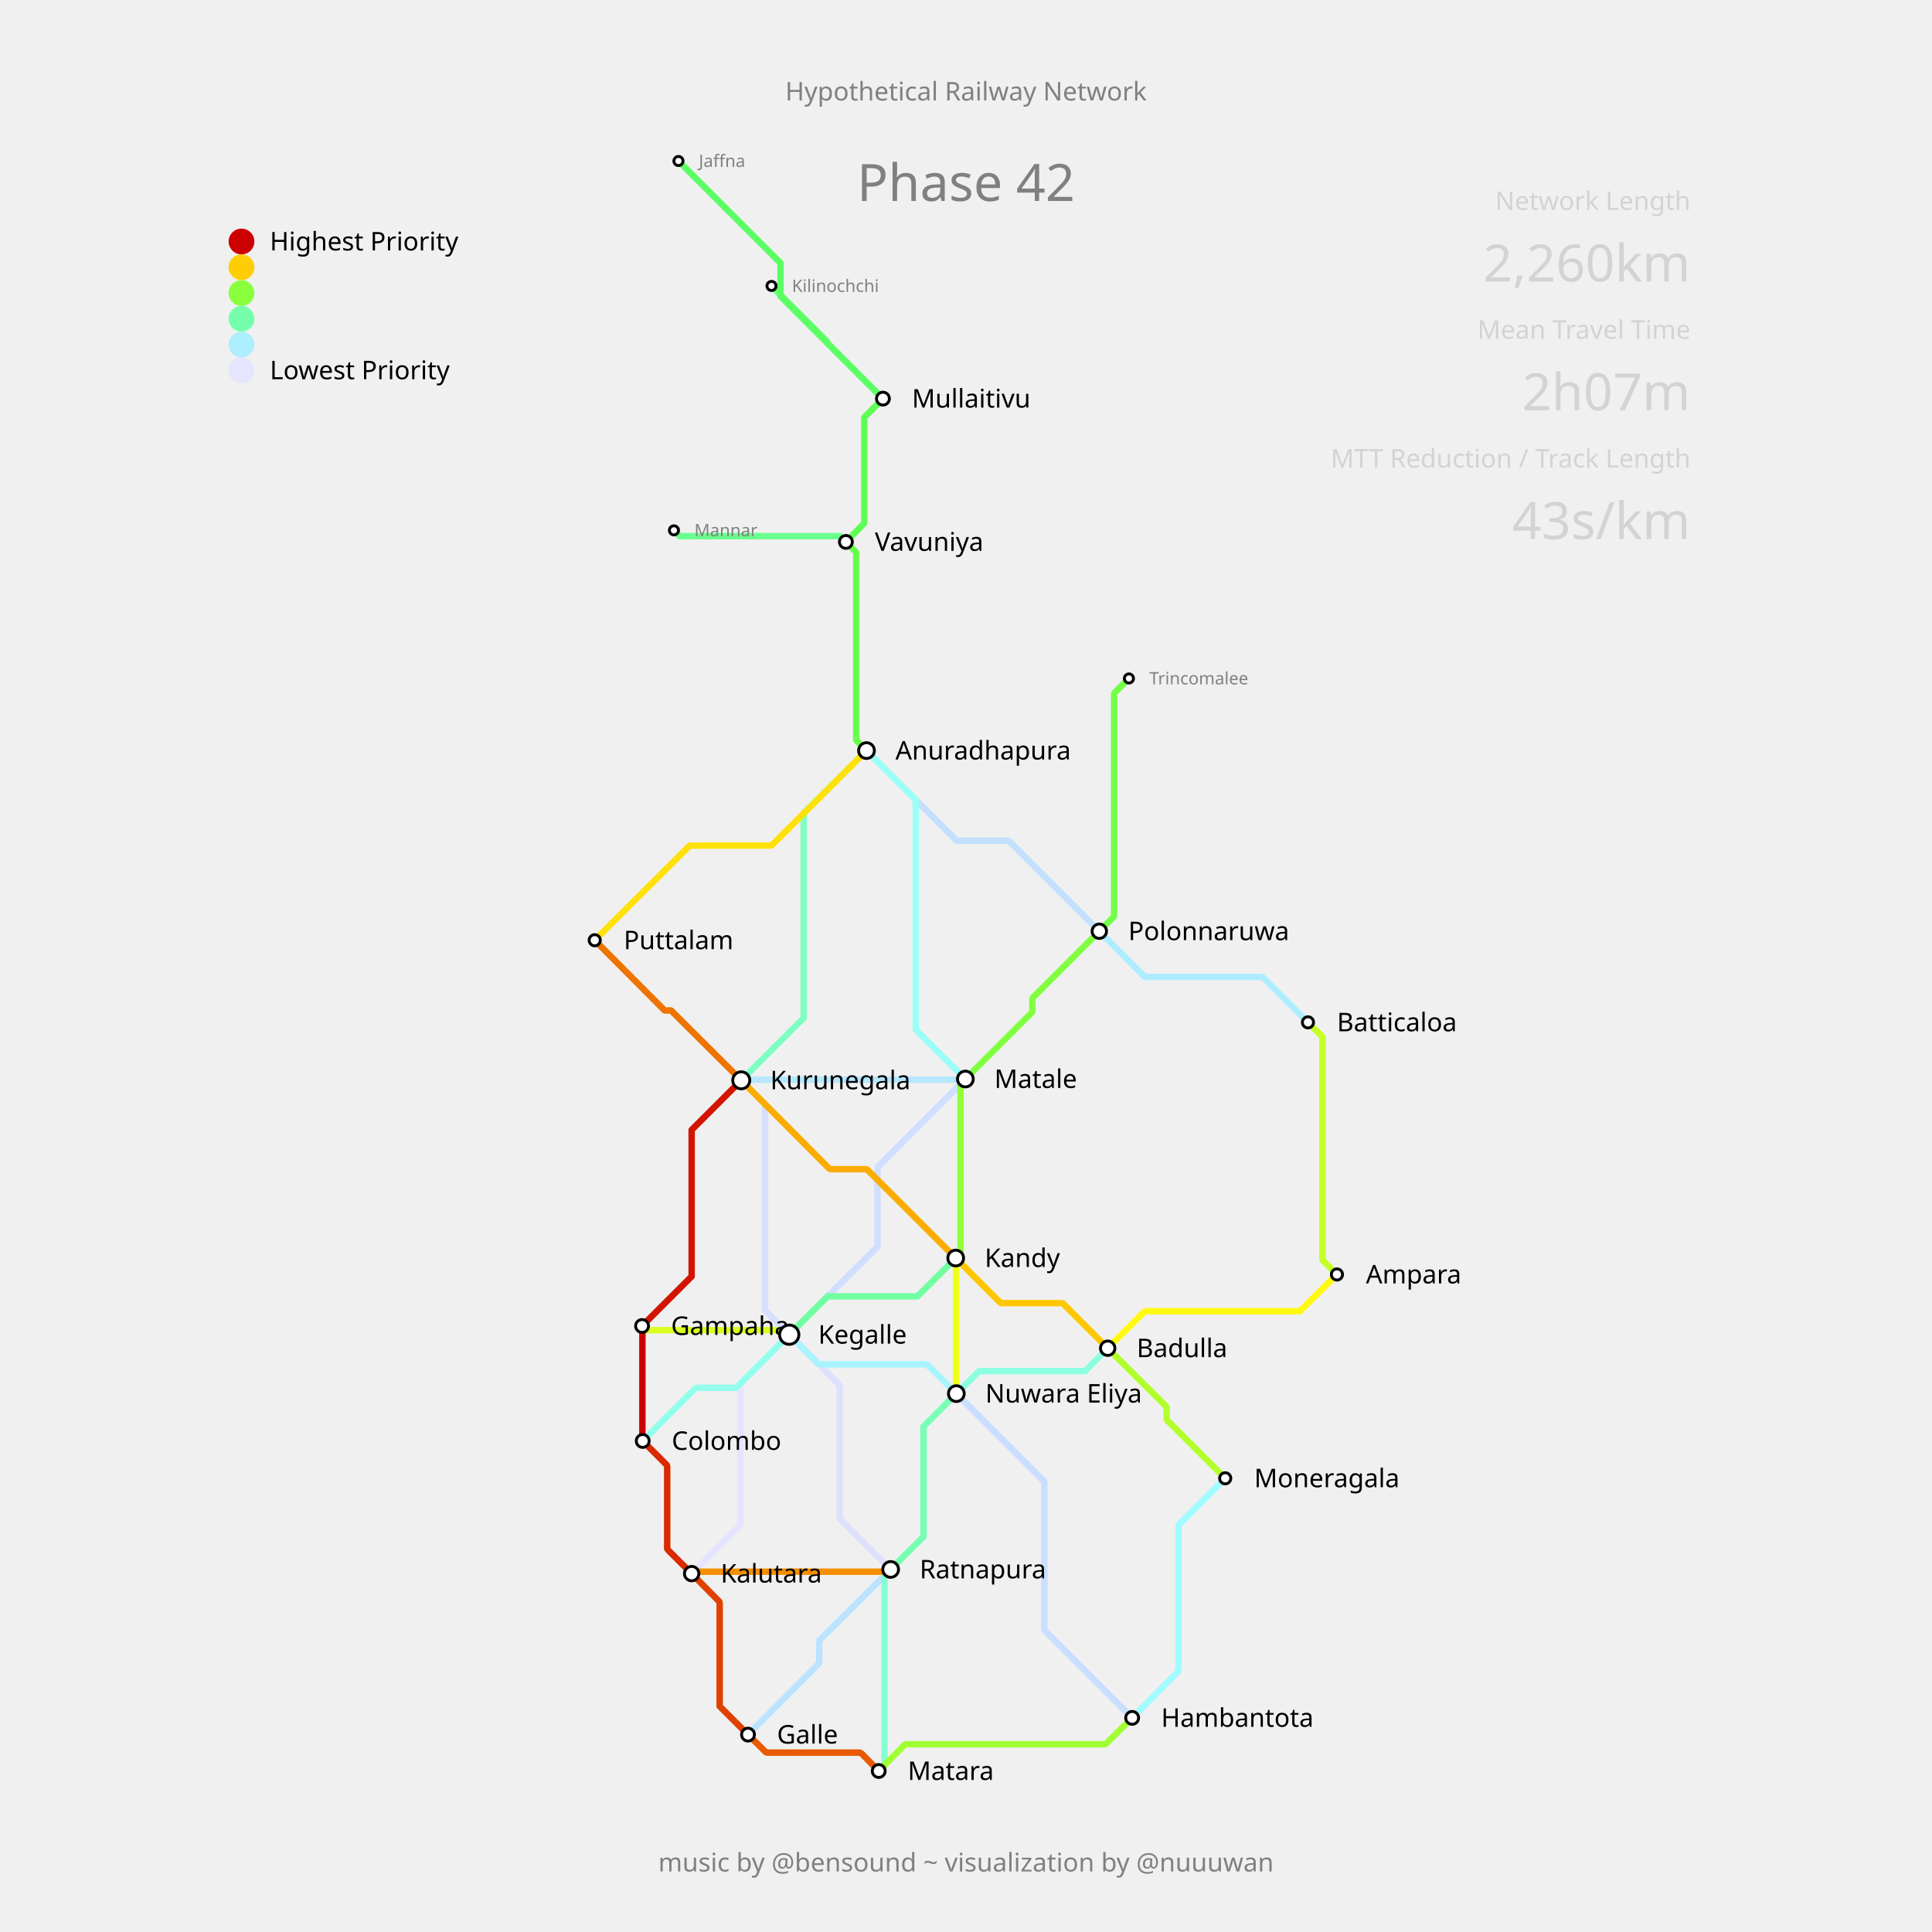
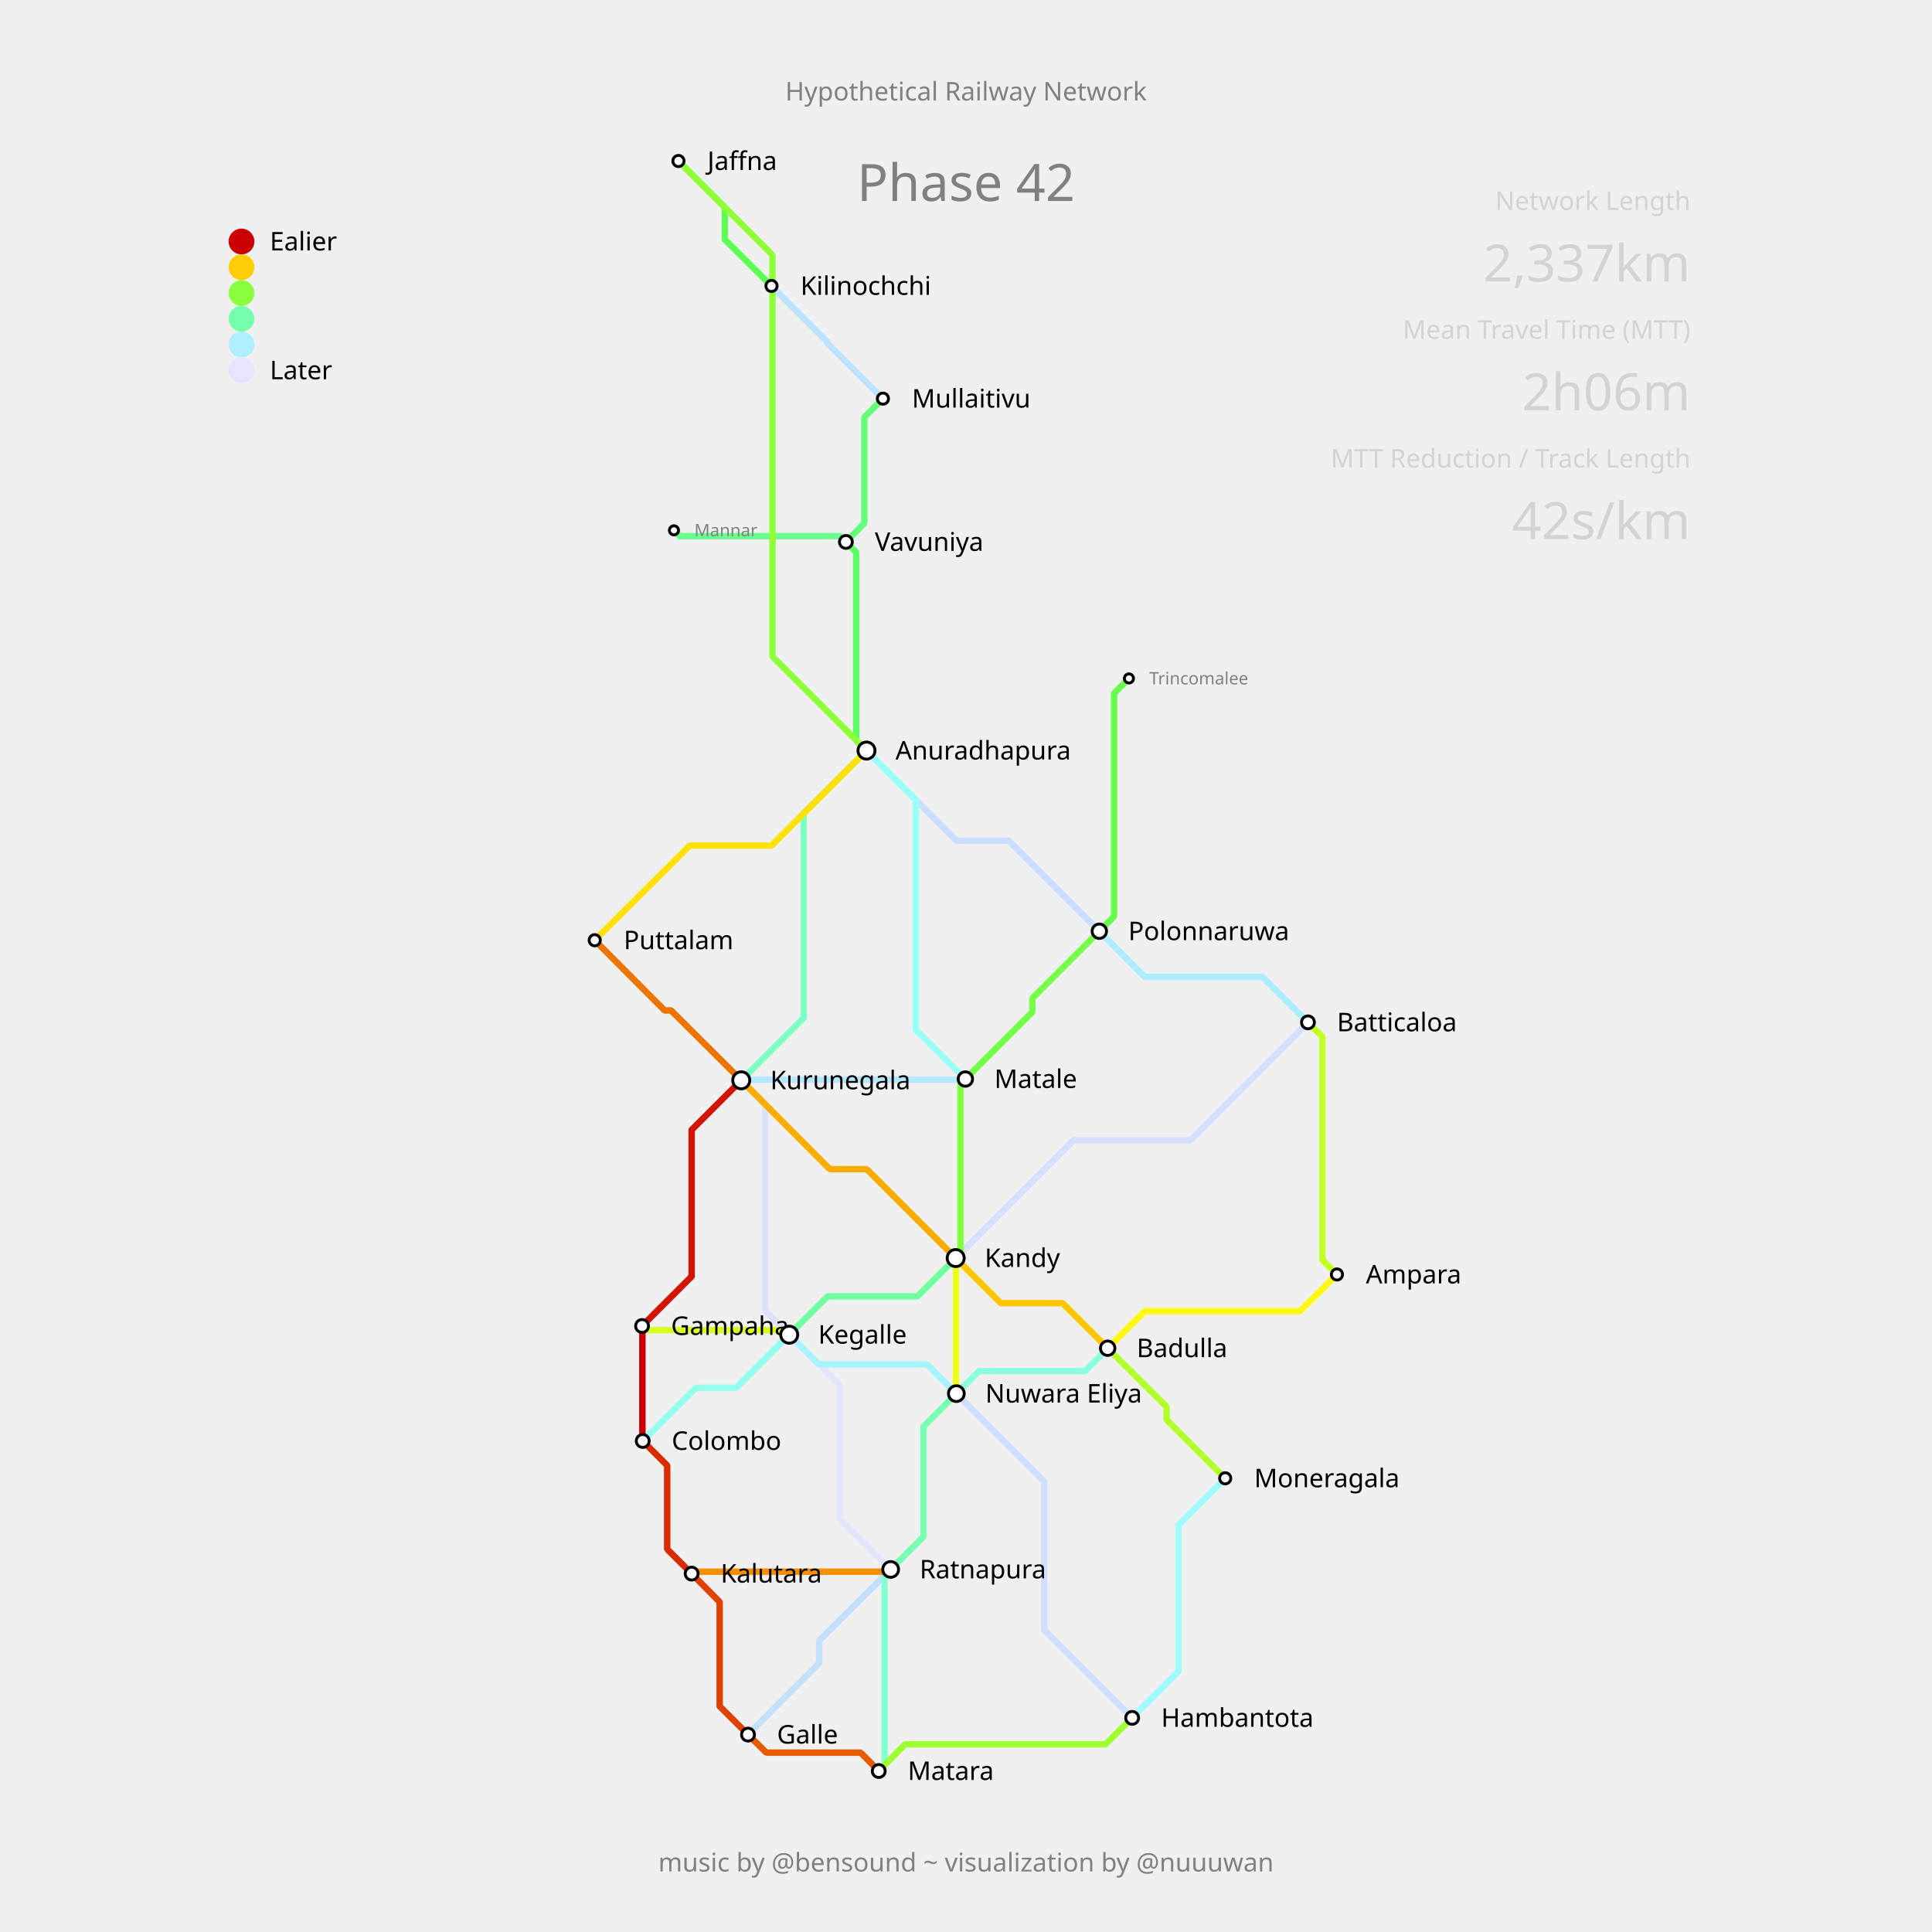
<svg xmlns="http://www.w3.org/2000/svg" width="6000" height="6000" padding="500">
  <g>
    <circle r="40" fill="#cc0000" stroke="none" stroke-width="9.0" cx="750.0" cy-offset="750.0" cy="750.0" />
-     <text fill="black" stroke="none" font-size="80" font-family="p22" font-weight="100" text-anchor="start" dominant-baseline="middle" x="838.0" y="750.0">Highest Priority</text>
+     <text fill="black" stroke="none" font-size="80" font-family="p22" font-weight="100" text-anchor="start" dominant-baseline="middle" x="838.0" y="750.0">Ealier</text>
    <circle r="40" fill="#ffcd05" stroke="none" stroke-width="9.0" cx="750.0" cy-offset="750.0" cy="830.0" />
    <text fill="black" stroke="none" font-size="80" font-family="p22" font-weight="100" text-anchor="start" dominant-baseline="middle" x="838.0" y="830.0" />
    <circle r="40" fill="#8aff3d" stroke="none" stroke-width="9.0" cx="750.0" cy-offset="750.0" cy="910.0" />
    <text fill="black" stroke="none" font-size="80" font-family="p22" font-weight="100" text-anchor="start" dominant-baseline="middle" x="838.0" y="910.0" />
    <circle r="40" fill="#75ffac" stroke="none" stroke-width="9.0" cx="750.0" cy-offset="750.0" cy="990.0" />
    <text fill="black" stroke="none" font-size="80" font-family="p22" font-weight="100" text-anchor="start" dominant-baseline="middle" x="838.0" y="990.0" />
    <circle r="40" fill="#adeeff" stroke="none" stroke-width="9.0" cx="750.0" cy-offset="750.0" cy="1070.0" />
    <text fill="black" stroke="none" font-size="80" font-family="p22" font-weight="100" text-anchor="start" dominant-baseline="middle" x="838.0" y="1070.0" />
    <circle r="40" fill="#e5e5ff" stroke="none" stroke-width="9.0" cx="750.0" cy-offset="750.0" cy="1150.0" />
-     <text fill="black" stroke="none" font-size="80" font-family="p22" font-weight="100" text-anchor="start" dominant-baseline="middle" x="838.0" y="1150.0">Lowest Priority</text>
+     <text fill="black" stroke="none" font-size="80" font-family="p22" font-weight="100" text-anchor="start" dominant-baseline="middle" x="838.0" y="1150.0">Later</text>
  </g>
  <text x="3000.0" y="250.0" fill="gray" stroke="none" font-size="80" font-family="p22" text-anchor="middle" dominant-baseline="hanging">Hypothetical Railway Network</text>
  <text x="3000.0" y="500" fill="gray" stroke="none" font-size="160" font-family="p22" text-anchor="middle" dominant-baseline="hanging">Phase 42</text>
  <text x="3000.0" y="5750.0" fill="gray" stroke="none" font-size="80" font-family="p22" text-anchor="middle" dominant-baseline="hanging">music by @bensound ~ visualization by @nuuuwan</text>
  <text x="5250.0" y="590.0" fill="lightgrey" stroke="none" font-size="80.0" font-family="p22" text-anchor="end" dominant-baseline="hanging">Network Length</text>
-   <text x="5250.0" y="750.0" fill="lightgrey" stroke="none" font-size="160" font-family="p22" text-anchor="end" dominant-baseline="hanging">2,260km</text>
-   <text x="5250.0" y="990.0" fill="lightgrey" stroke="none" font-size="80.0" font-family="p22" text-anchor="end" dominant-baseline="hanging">Mean Travel Time</text>
-   <text x="5250.0" y="1150.0" fill="lightgrey" stroke="none" font-size="160" font-family="p22" text-anchor="end" dominant-baseline="hanging">2h07m</text>
+   <text x="5250.0" y="750.0" fill="lightgrey" stroke="none" font-size="160" font-family="p22" text-anchor="end" dominant-baseline="hanging">2,337km</text>
+   <text x="5250.0" y="990.0" fill="lightgrey" stroke="none" font-size="80.0" font-family="p22" text-anchor="end" dominant-baseline="hanging">Mean Travel Time (MTT)</text>
+   <text x="5250.0" y="1150.0" fill="lightgrey" stroke="none" font-size="160" font-family="p22" text-anchor="end" dominant-baseline="hanging">2h06m</text>
  <text x="5250.0" y="1390.0" fill="lightgrey" stroke="none" font-size="80.0" font-family="p22" text-anchor="end" dominant-baseline="hanging">MTT Reduction / Track Length</text>
-   <text x="5250.0" y="1550.0" fill="lightgrey" stroke="none" font-size="160" font-family="p22" text-anchor="end" dominant-baseline="hanging">43s/km</text>
-   <path fill="none" stroke="#e5e5ff" stroke-width="20" stroke-opacity="1" d="M 2148.0,4887.0 L 2297.939,4737.061 C 2297.943,4737.057 2299.0,4734.505 2299.0,4734.5 L 2299.0,4298.5 C 2299.0,4298.495 2300.057,4295.943 2300.061,4295.939 L 2451.0,4145.0" />
-   <path fill="none" stroke="#dee1fe" stroke-width="20" stroke-opacity="1" d="M 2766.0,4874.0 L 2609.064,4718.057 C 2609.06,4718.054 2608.0,4715.505 2608.0,4715.5 L 2608.0,4303.5 C 2608.0,4303.495 2606.943,4300.943 2606.939,4300.939 L 2451.0,4145.0" />
-   <path fill="none" stroke="#d7dfff" stroke-width="20" stroke-opacity="1" d="M 2302.0,3355.0 L 2374.946,3428.932 C 2374.95,3428.936 2376.0,3431.495 2376.0,3431.5 L 2376.0,4068.5 C 2376.0,4068.505 2377.057,4071.057 2377.061,4071.061 L 2451.0,4145.0" />
-   <path fill="none" stroke="#d0deff" stroke-width="20" stroke-opacity="1" d="M 2998.0,3351.0 L 2726.059,3623.937 C 2726.055,3623.941 2725.0,3626.495 2725.0,3626.5 L 2725.0,3870.5 C 2725.0,3870.505 2723.941,3873.055 2723.937,3873.059 L 2451.0,4145.0" />
-   <path fill="none" stroke="#cadeff" stroke-width="20" stroke-opacity="1" d="M 2970.0,4328.0 L 3241.939,4599.939 C 3241.943,4599.943 3243.0,4602.495 3243.0,4602.5 L 3243.0,5060.5 C 3243.0,5060.505 3244.057,5063.057 3244.061,5063.061 L 3516.0,5335.0" />
-   <path fill="none" stroke="#c3e0ff" stroke-width="20" stroke-opacity="1" d="M 2691.0,2331.0 L 2969.939,2609.939 C 2969.943,2609.943 2972.495,2611.0 2972.5,2611.0 L 3131.5,2611.0 C 3131.505,2611.0 3134.057,2612.057 3134.061,2612.061 L 3414.0,2892.0" />
-   <path fill="none" stroke="#bce3ff" stroke-width="20" stroke-opacity="1" d="M 2323.0,5387.0 L 2542.942,5166.063 C 2542.945,5166.06 2544.0,5163.505 2544.0,5163.5 L 2544.0,5096.5 C 2544.0,5096.495 2545.06,5093.945 2545.063,5093.942 L 2766.0,4874.0" />
+   <text x="5250.0" y="1550.0" fill="lightgrey" stroke="none" font-size="160" font-family="p22" text-anchor="end" dominant-baseline="hanging">42s/km</text>
+   <path fill="none" stroke="#e5e5ff" stroke-width="20" stroke-opacity="1" d="M 2766.0,4874.0 L 2609.064,4718.057 C 2609.06,4718.054 2608.0,4715.505 2608.0,4715.5 L 2608.0,4303.5 C 2608.0,4303.495 2606.943,4300.943 2606.939,4300.939 L 2451.0,4145.0" />
+   <path fill="none" stroke="#dee1fe" stroke-width="20" stroke-opacity="1" d="M 2302.0,3355.0 L 2374.946,3428.932 C 2374.95,3428.936 2376.0,3431.495 2376.0,3431.5 L 2376.0,4068.5 C 2376.0,4068.505 2377.057,4071.057 2377.061,4071.061 L 2451.0,4145.0" />
+   <path fill="none" stroke="#d7dfff" stroke-width="20" stroke-opacity="1" d="M 2968.0,3907.0 L 3332.939,3542.061 C 3332.943,3542.057 3335.495,3541.0 3335.5,3541.0 L 3695.5,3541.0 C 3695.505,3541.0 3698.056,3539.941 3698.059,3539.938 L 4062.0,3175.0" />
+   <path fill="none" stroke="#d0deff" stroke-width="20" stroke-opacity="1" d="M 2970.0,4328.0 L 3241.939,4599.939 C 3241.943,4599.943 3243.0,4602.495 3243.0,4602.5 L 3243.0,5060.5 C 3243.0,5060.505 3244.057,5063.057 3244.061,5063.061 L 3516.0,5335.0" />
+   <path fill="none" stroke="#cadeff" stroke-width="20" stroke-opacity="1" d="M 2691.0,2331.0 L 2969.939,2609.939 C 2969.943,2609.943 2972.495,2611.0 2972.5,2611.0 L 3131.5,2611.0 C 3131.505,2611.0 3134.057,2612.057 3134.061,2612.061 L 3414.0,2892.0" />
+   <path fill="none" stroke="#c3e0ff" stroke-width="20" stroke-opacity="1" d="M 2323.0,5387.0 L 2542.942,5166.063 C 2542.945,5166.06 2544.0,5163.505 2544.0,5163.5 L 2544.0,5096.5 C 2544.0,5096.495 2545.06,5093.945 2545.063,5093.942 L 2766.0,4874.0" />
+   <path fill="none" stroke="#bce3ff" stroke-width="20" stroke-opacity="1" d="M 2742.0,1238.0 L 2569.141,1065.141 C 2569.141,1065.141 2569.0,1064.801 2569.0,1064.8 L 2569.0,1061.19 C 2569.0,1061.189 2568.866,1060.866 2568.866,1060.866 L 2396.0,888.0" />
  <path fill="none" stroke="#b5e7ff" stroke-width="20" stroke-opacity="1" d="M 2998.0,3351.0 L 2996.1,3352.9 C 2996.1,3352.9 2995.859,3353.0 2995.859,3353.0 L 2304.141,3353.0 C 2304.141,3353.0 2303.9,3353.1 2303.9,3353.1 L 2302.0,3355.0" />
  <path fill="none" stroke="#aeedff" stroke-width="20" stroke-opacity="1" d="M 4062.0,3175.0 L 3922.061,3035.061 C 3922.057,3035.057 3919.505,3034.0 3919.5,3034.0 L 3556.5,3034.0 C 3556.495,3034.0 3553.947,3032.939 3553.943,3032.936 L 3414.0,2892.0" />
  <path fill="none" stroke="#a7f4ff" stroke-width="20" stroke-opacity="1" d="M 2970.0,4328.0 L 2880.061,4238.061 C 2880.057,4238.057 2877.505,4237.0 2877.5,4237.0 L 2544.5,4237.0 C 2544.495,4237.0 2541.943,4235.943 2541.939,4235.939 L 2451.0,4145.0" />
  <path fill="none" stroke="#a1fcff" stroke-width="20" stroke-opacity="1" d="M 3516.0,5335.0 L 3658.943,5191.064 C 3658.947,5191.061 3660.0,5188.505 3660.0,5188.5 L 3660.0,4737.5 C 3660.0,4737.495 3661.057,4734.943 3661.061,4734.939 L 3805.0,4591.0" />
  <path fill="none" stroke="#9afff7" stroke-width="20" stroke-opacity="1" d="M 2998.0,3351.0 L 2845.064,3199.057 C 2845.061,3199.054 2844.0,3196.505 2844.0,3196.5 L 2844.0,2485.5 C 2844.0,2485.495 2842.943,2482.943 2842.939,2482.939 L 2691.0,2331.0" />
  <path fill="none" stroke="#93ffec" stroke-width="20" stroke-opacity="1" d="M 1996.0,4475.0 L 2159.939,4311.061 C 2159.943,4311.057 2162.495,4310.0 2162.5,4310.0 L 2284.5,4310.0 C 2284.505,4310.0 2287.057,4308.943 2287.061,4308.939 L 2451.0,4145.0" />
  <path fill="none" stroke="#8cffe0" stroke-width="20" stroke-opacity="1" d="M 2970.0,4328.0 L 3039.932,4259.053 C 3039.935,4259.05 3042.495,4258.0 3042.5,4258.0 L 3368.5,4258.0 C 3368.505,4258.0 3371.05,4256.935 3371.053,4256.932 L 3440.0,4187.0" />
  <path fill="none" stroke="#85ffd2" stroke-width="20" stroke-opacity="1" d="M 2729.0,5500.0 L 2746.1,5481.95 C 2746.103,5481.947 2747.0,5479.696 2747.0,5479.691 L 2747.0,4893.309 C 2747.0,4893.304 2747.947,4891.103 2747.95,4891.1 L 2766.0,4874.0" />
  <path fill="none" stroke="#7effc3" stroke-width="20" stroke-opacity="1" d="M 2302.0,3355.0 L 2494.939,3162.061 C 2494.943,3162.057 2496.0,3159.505 2496.0,3159.5 L 2496.0,2526.5 C 2496.0,2526.495 2497.06,2523.946 2497.063,2523.942 L 2691.0,2331.0" />
  <path fill="none" stroke="#78ffb3" stroke-width="20" stroke-opacity="1" d="M 2970.0,4328.0 L 2869.061,4428.939 C 2869.057,4428.943 2868.0,4431.495 2868.0,4431.5 L 2868.0,4770.5 C 2868.0,4770.505 2866.943,4773.057 2866.939,4773.061 L 2766.0,4874.0" />
  <path fill="none" stroke="#71ffa1" stroke-width="20" stroke-opacity="1" d="M 2968.0,3907.0 L 2850.061,4024.939 C 2850.057,4024.943 2847.505,4026.0 2847.5,4026.0 L 2571.5,4026.0 C 2571.495,4026.0 2568.943,4027.057 2568.939,4027.061 L 2451.0,4145.0" />
  <path fill="none" stroke="#6afe8e" stroke-width="20" stroke-opacity="1" d="M 2093.0,1647.0 L 2110.1,1664.1 C 2110.103,1664.103 2112.269,1665.0 2112.273,1665.0 L 2607.727,1665.0 C 2607.731,1665.0 2609.897,1665.897 2609.9,1665.9 L 2627.0,1683.0" />
-   <path fill="none" stroke="#63ff7a" stroke-width="20" stroke-opacity="1" d="M 2742.0,1238.0 L 2569.141,1065.141 C 2569.141,1065.141 2569.0,1064.801 2569.0,1064.8 L 2569.0,1061.19 C 2569.0,1061.189 2568.866,1060.866 2568.866,1060.866 L 2396.0,888.0" />
-   <path fill="none" stroke="#5cfe64" stroke-width="20" stroke-opacity="1" d="M 2107.0,500.0 L 2422.939,815.939 C 2422.943,815.943 2424.0,818.495 2424.0,818.5 L 2424.0,918.5 C 2424.0,918.505 2425.057,921.057 2425.061,921.061 L 2742.0,1238.0" />
-   <path fill="none" stroke="#5eff55" stroke-width="20" stroke-opacity="1" d="M 2627.0,1683.0 L 2682.949,1626.07 C 2682.952,1626.066 2684.0,1623.505 2684.0,1623.5 L 2684.0,1297.5 C 2684.0,1297.495 2685.057,1294.943 2685.061,1294.939 L 2742.0,1238.0" />
-   <path fill="none" stroke="#68fe4e" stroke-width="20" stroke-opacity="1" d="M 2627.0,1683.0 L 2657.939,1713.939 C 2657.943,1713.943 2659.0,1716.495 2659.0,1716.5 L 2659.0,2297.5 C 2659.0,2297.505 2660.057,2300.057 2660.061,2300.061 L 2691.0,2331.0" />
-   <path fill="none" stroke="#74ff48" stroke-width="20" stroke-opacity="1" d="M 3506.0,2107.0 L 3461.061,2151.939 C 3461.057,2151.943 3460.0,2154.495 3460.0,2154.5 L 3460.0,2844.5 C 3460.0,2844.505 3458.943,2847.057 3458.939,2847.061 L 3414.0,2892.0" />
-   <path fill="none" stroke="#82ff41" stroke-width="20" stroke-opacity="1" d="M 2998.0,3351.0 L 3204.939,3144.061 C 3204.943,3144.057 3206.0,3141.505 3206.0,3141.5 L 3206.0,3101.5 C 3206.0,3101.495 3207.057,3098.943 3207.061,3098.939 L 3414.0,2892.0" />
-   <path fill="none" stroke="#90ff3a" stroke-width="20" stroke-opacity="1" d="M 2968.0,3907.0 L 2982.25,3892.75 C 2982.253,3892.747 2983.0,3890.943 2983.0,3890.939 L 2983.0,3367.061 C 2983.0,3367.057 2983.747,3365.253 2983.75,3365.25 L 2998.0,3351.0" />
+   <path fill="none" stroke="#63ff7a" stroke-width="20" stroke-opacity="1" d="M 2627.0,1683.0 L 2682.949,1626.07 C 2682.952,1626.066 2684.0,1623.505 2684.0,1623.5 L 2684.0,1297.5 C 2684.0,1297.495 2685.057,1294.943 2685.061,1294.939 L 2742.0,1238.0" />
+   <path fill="none" stroke="#5cfe64" stroke-width="20" stroke-opacity="1" d="M 2627.0,1683.0 L 2657.939,1713.939 C 2657.943,1713.943 2659.0,1716.495 2659.0,1716.5 L 2659.0,2297.5 C 2659.0,2297.505 2660.057,2300.057 2660.061,2300.061 L 2691.0,2331.0" />
+   <path fill="none" stroke="#5eff55" stroke-width="20" stroke-opacity="1" d="M 2107.0,500.0 L 2249.939,642.939 C 2249.943,642.943 2251.0,645.495 2251.0,645.5 L 2251.0,742.5 C 2251.0,742.505 2252.061,745.053 2252.064,745.057 L 2396.0,888.0" />
+   <path fill="none" stroke="#68fe4e" stroke-width="20" stroke-opacity="1" d="M 3506.0,2107.0 L 3461.061,2151.939 C 3461.057,2151.943 3460.0,2154.495 3460.0,2154.5 L 3460.0,2844.5 C 3460.0,2844.505 3458.943,2847.057 3458.939,2847.061 L 3414.0,2892.0" />
+   <path fill="none" stroke="#74ff48" stroke-width="20" stroke-opacity="1" d="M 2998.0,3351.0 L 3204.939,3144.061 C 3204.943,3144.057 3206.0,3141.505 3206.0,3141.5 L 3206.0,3101.5 C 3206.0,3101.495 3207.057,3098.943 3207.061,3098.939 L 3414.0,2892.0" />
+   <path fill="none" stroke="#82ff41" stroke-width="20" stroke-opacity="1" d="M 2968.0,3907.0 L 2982.25,3892.75 C 2982.253,3892.747 2983.0,3890.943 2983.0,3890.939 L 2983.0,3367.061 C 2983.0,3367.057 2983.747,3365.253 2983.75,3365.25 L 2998.0,3351.0" />
+   <path fill="none" stroke="#90ff3a" stroke-width="20" stroke-opacity="1" d="M 2107.0,500.0 L 2397.939,790.939 C 2397.943,790.943 2399.0,793.495 2399.0,793.5 L 2399.0,2037.5 C 2399.0,2037.505 2400.057,2040.057 2400.061,2040.061 L 2691.0,2331.0" />
  <path fill="none" stroke="#a0ff33" stroke-width="20" stroke-opacity="1" d="M 2729.0,5500.0 L 2809.946,5418.067 C 2809.949,5418.064 2812.495,5417.0 2812.5,5417.0 L 3431.5,5417.0 C 3431.505,5417.0 3434.064,5415.949 3434.067,5415.946 L 3516.0,5335.0" />
  <path fill="none" stroke="#b2ff2c" stroke-width="20" stroke-opacity="1" d="M 3440.0,4187.0 L 3621.936,4367.942 C 3621.94,4367.946 3623.0,4370.495 3623.0,4370.5 L 3623.0,4407.5 C 3623.0,4407.505 3624.057,4410.057 3624.061,4410.061 L 3805.0,4591.0" />
  <path fill="none" stroke="#c4ff25" stroke-width="20" stroke-opacity="1" d="M 4062.0,3175.0 L 4105.939,3218.939 C 4105.943,3218.943 4107.0,3221.495 4107.0,3221.5 L 4107.0,3911.5 C 4107.0,3911.505 4108.057,3914.057 4108.061,3914.061 L 4152.0,3958.0" />
  <path fill="none" stroke="#d8ff1f" stroke-width="20" stroke-opacity="1" d="M 1994.0,4118.0 L 2007.3,4130.35 C 2007.302,4130.352 2008.952,4131.0 2008.955,4131.0 L 2437.045,4131.0 C 2437.048,4131.0 2438.648,4131.698 2438.65,4131.7 L 2451.0,4145.0" />
  <path fill="none" stroke="#eeff18" stroke-width="20" stroke-opacity="1" d="M 2968.0,3907.0 L 2968.95,3907.95 C 2968.95,3907.95 2969.0,3908.07 2969.0,3908.071 L 2969.0,4326.929 C 2969.0,4326.93 2969.05,4327.05 2969.05,4327.05 L 2970.0,4328.0" />
  <path fill="none" stroke="#fff911" stroke-width="20" stroke-opacity="1" d="M 4152.0,3958.0 L 4038.065,4070.944 C 4038.062,4070.948 4035.505,4072.0 4035.5,4072.0 L 3556.5,4072.0 C 3556.495,4072.0 3553.943,4073.057 3553.939,4073.061 L 3440.0,4187.0" />
  <path fill="none" stroke="#ffe10a" stroke-width="20" stroke-opacity="1" d="M 1847.0,2920.0 L 2140.938,2627.059 C 2140.941,2627.055 2143.495,2626.0 2143.5,2626.0 L 2394.5,2626.0 C 2394.505,2626.0 2397.057,2624.943 2397.061,2624.939 L 2691.0,2331.0" />
  <path fill="none" stroke="#ffc703" stroke-width="20" stroke-opacity="1" d="M 2968.0,3907.0 L 3106.939,4045.939 C 3106.943,4045.943 3109.495,4047.0 3109.5,4047.0 L 3298.5,4047.0 C 3298.505,4047.0 3301.057,4048.057 3301.061,4048.061 L 3440.0,4187.0" />
  <path fill="none" stroke="#fbac00" stroke-width="20" stroke-opacity="1" d="M 2968.0,3907.0 L 2693.061,3632.061 C 2693.057,3632.057 2690.505,3631.0 2690.5,3631.0 L 2578.5,3631.0 C 2578.495,3631.0 2575.945,3629.941 2575.941,3629.937 L 2302.0,3355.0" />
  <path fill="none" stroke="#f58f00" stroke-width="20" stroke-opacity="1" d="M 2148.0,4887.0 L 2153.7,4881.3 C 2153.701,4881.299 2154.423,4881.0 2154.424,4881.0 L 2758.505,4881.0 C 2758.507,4881.0 2759.349,4880.651 2759.35,4880.65 L 2766.0,4874.0" />
  <path fill="none" stroke="#ee7400" stroke-width="20" stroke-opacity="1" d="M 2302.0,3355.0 L 2084.709,3138.705 C 2084.706,3138.703 2083.003,3138.0 2083.0,3138.0 L 2064.95,3138.0 C 2064.947,3138.0 2063.332,3137.329 2063.33,3137.327 L 1847.0,2920.0" />
  <path fill="none" stroke="#e75a00" stroke-width="20" stroke-opacity="1" d="M 2323.0,5387.0 L 2378.93,5441.949 C 2378.934,5441.952 2381.495,5443.0 2381.5,5443.0 L 2671.5,5443.0 C 2671.505,5443.0 2674.048,5444.066 2674.051,5444.07 L 2729.0,5500.0" />
  <path fill="none" stroke="#e04100" stroke-width="20" stroke-opacity="1" d="M 2148.0,4887.0 L 2233.945,4973.933 C 2233.949,4973.937 2235.0,4976.495 2235.0,4976.5 L 2235.0,5297.5 C 2235.0,5297.505 2236.057,5300.057 2236.061,5300.061 L 2323.0,5387.0" />
  <path fill="none" stroke="#d92a00" stroke-width="20" stroke-opacity="1" d="M 1996.0,4475.0 L 2070.939,4549.939 C 2070.943,4549.943 2072.0,4552.495 2072.0,4552.5 L 2072.0,4809.5 C 2072.0,4809.505 2073.057,4812.057 2073.061,4812.061 L 2148.0,4887.0" />
  <path fill="none" stroke="#d21400" stroke-width="20" stroke-opacity="1" d="M 1994.0,4118.0 L 2146.939,3965.061 C 2146.943,3965.057 2148.0,3962.505 2148.0,3962.5 L 2148.0,3510.5 C 2148.0,3510.495 2149.057,3507.943 2149.061,3507.939 L 2302.0,3355.0" />
  <path fill="none" stroke="#cc0000" stroke-width="20" stroke-opacity="1" d="M 1996.0,4475.0 L 1995.05,4475.0 C 1995.05,4475.0 1995.0,4474.95 1995.0,4474.95 L 1995.0,4119.071 C 1995.0,4119.07 1994.95,4118.95 1994.95,4118.95 L 1994.0,4118.0" />
  <g>
    <circle r="20.0" fill="white" stroke="black" stroke-width="9.0" cx="1996" cy="4475" />
    <text fill="black" stroke="none" font-size="80" font-family="p22" font-weight="100" text-anchor="start" dominant-baseline="middle" x="2086" y="4475">Colombo</text>
  </g>
  <g>
    <circle r="20.0" fill="white" stroke="black" stroke-width="9.0" cx="1994" cy="4118" />
    <text fill="black" stroke="none" font-size="80" font-family="p22" font-weight="100" text-anchor="start" dominant-baseline="middle" x="2084" y="4118">Gampaha</text>
  </g>
  <g>
-     <circle r="22.361" fill="white" stroke="black" stroke-width="9.0" cx="2148" cy="4887" />
+     <circle r="20.0" fill="white" stroke="black" stroke-width="9.0" cx="2148" cy="4887" />
    <text fill="black" stroke="none" font-size="80" font-family="p22" font-weight="100" text-anchor="start" dominant-baseline="middle" x="2238" y="4887">Kalutara</text>
  </g>
  <g>
-     <circle r="24.495" fill="white" stroke="black" stroke-width="9.0" cx="2968" cy="3907" />
+     <circle r="26.458" fill="white" stroke="black" stroke-width="9.0" cx="2968" cy="3907" />
    <text fill="black" stroke="none" font-size="80" font-family="p22" font-weight="100" text-anchor="start" dominant-baseline="middle" x="3058" y="3907">Kandy</text>
  </g>
  <g>
-     <circle r="24.495" fill="white" stroke="black" stroke-width="9.0" cx="2998" cy="3351" />
+     <circle r="22.361" fill="white" stroke="black" stroke-width="9.0" cx="2998" cy="3351" />
    <text fill="black" stroke="none" font-size="80" font-family="p22" font-weight="100" text-anchor="start" dominant-baseline="middle" x="3088" y="3351">Matale</text>
  </g>
  <g>
    <circle r="24.495" fill="white" stroke="black" stroke-width="9.0" cx="2970" cy="4328" />
    <text fill="black" stroke="none" font-size="80" font-family="p22" font-weight="100" text-anchor="start" dominant-baseline="middle" x="3060" y="4328">Nuwara Eliya</text>
  </g>
  <g>
    <circle r="20.0" fill="white" stroke="black" stroke-width="9.0" cx="2323" cy="5387" />
    <text fill="black" stroke="none" font-size="80" font-family="p22" font-weight="100" text-anchor="start" dominant-baseline="middle" x="2413" y="5387">Galle</text>
  </g>
  <g>
    <circle r="20.0" fill="white" stroke="black" stroke-width="9.0" cx="2729" cy="5500" />
    <text fill="black" stroke="none" font-size="80" font-family="p22" font-weight="100" text-anchor="start" dominant-baseline="middle" x="2819" y="5500">Matara</text>
  </g>
  <g>
    <circle r="20.0" fill="white" stroke="black" stroke-width="9.0" cx="3516" cy="5335" />
    <text fill="black" stroke="none" font-size="80" font-family="p22" font-weight="100" text-anchor="start" dominant-baseline="middle" x="3606" y="5335">Hambantota</text>
  </g>
  <g>
-     <circle r="14.142" fill="white" stroke="black" stroke-width="9.0" cx="2107" cy="500" />
-     <text fill="gray" stroke="none" font-size="53.333" font-family="p22" font-weight="100" text-anchor="start" dominant-baseline="middle" x="2170.333" y="500">Jaffna</text>
+     <circle r="17.321" fill="white" stroke="black" stroke-width="9.0" cx="2107" cy="500" />
+     <text fill="black" stroke="none" font-size="80" font-family="p22" font-weight="100" text-anchor="start" dominant-baseline="middle" x="2197" y="500">Jaffna</text>
  </g>
  <g>
    <circle r="14.142" fill="white" stroke="black" stroke-width="9.0" cx="2093" cy="1647" />
    <text fill="gray" stroke="none" font-size="53.333" font-family="p22" font-weight="100" text-anchor="start" dominant-baseline="middle" x="2156.333" y="1647">Mannar</text>
  </g>
  <g>
    <circle r="20.0" fill="white" stroke="black" stroke-width="9.0" cx="2627" cy="1683" />
    <text fill="black" stroke="none" font-size="80" font-family="p22" font-weight="100" text-anchor="start" dominant-baseline="middle" x="2717" y="1683">Vavuniya</text>
  </g>
  <g>
-     <circle r="20.0" fill="white" stroke="black" stroke-width="9.0" cx="2742" cy="1238" />
+     <circle r="17.321" fill="white" stroke="black" stroke-width="9.0" cx="2742" cy="1238" />
    <text fill="black" stroke="none" font-size="80" font-family="p22" font-weight="100" text-anchor="start" dominant-baseline="middle" x="2832" y="1238">Mullaitivu</text>
  </g>
  <g>
-     <circle r="14.142" fill="white" stroke="black" stroke-width="9.0" cx="2396" cy="888" />
-     <text fill="gray" stroke="none" font-size="53.333" font-family="p22" font-weight="100" text-anchor="start" dominant-baseline="middle" x="2459.333" y="888">Kilinochchi</text>
+     <circle r="17.321" fill="white" stroke="black" stroke-width="9.0" cx="2396" cy="888" />
+     <text fill="black" stroke="none" font-size="80" font-family="p22" font-weight="100" text-anchor="start" dominant-baseline="middle" x="2486" y="888">Kilinochchi</text>
  </g>
  <g>
-     <circle r="17.321" fill="white" stroke="black" stroke-width="9.0" cx="4062" cy="3175" />
+     <circle r="20.0" fill="white" stroke="black" stroke-width="9.0" cx="4062" cy="3175" />
    <text fill="black" stroke="none" font-size="80" font-family="p22" font-weight="100" text-anchor="start" dominant-baseline="middle" x="4152" y="3175">Batticaloa</text>
  </g>
  <g>
    <circle r="17.321" fill="white" stroke="black" stroke-width="9.0" cx="4152" cy="3958" />
    <text fill="black" stroke="none" font-size="80" font-family="p22" font-weight="100" text-anchor="start" dominant-baseline="middle" x="4242" y="3958">Ampara</text>
  </g>
  <g>
    <circle r="14.142" fill="white" stroke="black" stroke-width="9.0" cx="3506" cy="2107" />
    <text fill="gray" stroke="none" font-size="53.333" font-family="p22" font-weight="100" text-anchor="start" dominant-baseline="middle" x="3569.333" y="2107">Trincomalee</text>
  </g>
  <g>
    <circle r="26.458" fill="white" stroke="black" stroke-width="9.0" cx="2302" cy="3355" />
    <text fill="black" stroke="none" font-size="80" font-family="p22" font-weight="100" text-anchor="start" dominant-baseline="middle" x="2392" y="3355">Kurunegala</text>
  </g>
  <g>
    <circle r="17.321" fill="white" stroke="black" stroke-width="9.0" cx="1847" cy="2920" />
    <text fill="black" stroke="none" font-size="80" font-family="p22" font-weight="100" text-anchor="start" dominant-baseline="middle" x="1937" y="2920">Puttalam</text>
  </g>
  <g>
-     <circle r="24.495" fill="white" stroke="black" stroke-width="9.0" cx="2691" cy="2331" />
+     <circle r="26.458" fill="white" stroke="black" stroke-width="9.0" cx="2691" cy="2331" />
    <text fill="black" stroke="none" font-size="80" font-family="p22" font-weight="100" text-anchor="start" dominant-baseline="middle" x="2781" y="2331">Anuradhapura</text>
  </g>
  <g>
    <circle r="22.361" fill="white" stroke="black" stroke-width="9.0" cx="3414" cy="2892" />
    <text fill="black" stroke="none" font-size="80" font-family="p22" font-weight="100" text-anchor="start" dominant-baseline="middle" x="3504" y="2892">Polonnaruwa</text>
  </g>
  <g>
    <circle r="22.361" fill="white" stroke="black" stroke-width="9.0" cx="3440" cy="4187" />
    <text fill="black" stroke="none" font-size="80" font-family="p22" font-weight="100" text-anchor="start" dominant-baseline="middle" x="3530" y="4187">Badulla</text>
  </g>
  <g>
    <circle r="17.321" fill="white" stroke="black" stroke-width="9.0" cx="3805" cy="4591" />
    <text fill="black" stroke="none" font-size="80" font-family="p22" font-weight="100" text-anchor="start" dominant-baseline="middle" x="3895" y="4591">Moneragala</text>
  </g>
  <g>
    <circle r="24.495" fill="white" stroke="black" stroke-width="9.0" cx="2766" cy="4874" />
    <text fill="black" stroke="none" font-size="80" font-family="p22" font-weight="100" text-anchor="start" dominant-baseline="middle" x="2856" y="4874">Ratnapura</text>
  </g>
  <g>
-     <circle r="30.0" fill="white" stroke="black" stroke-width="9.0" cx="2451" cy="4145" />
+     <circle r="26.458" fill="white" stroke="black" stroke-width="9.0" cx="2451" cy="4145" />
    <text fill="black" stroke="none" font-size="80" font-family="p22" font-weight="100" text-anchor="start" dominant-baseline="middle" x="2541" y="4145">Kegalle</text>
  </g>
</svg>
